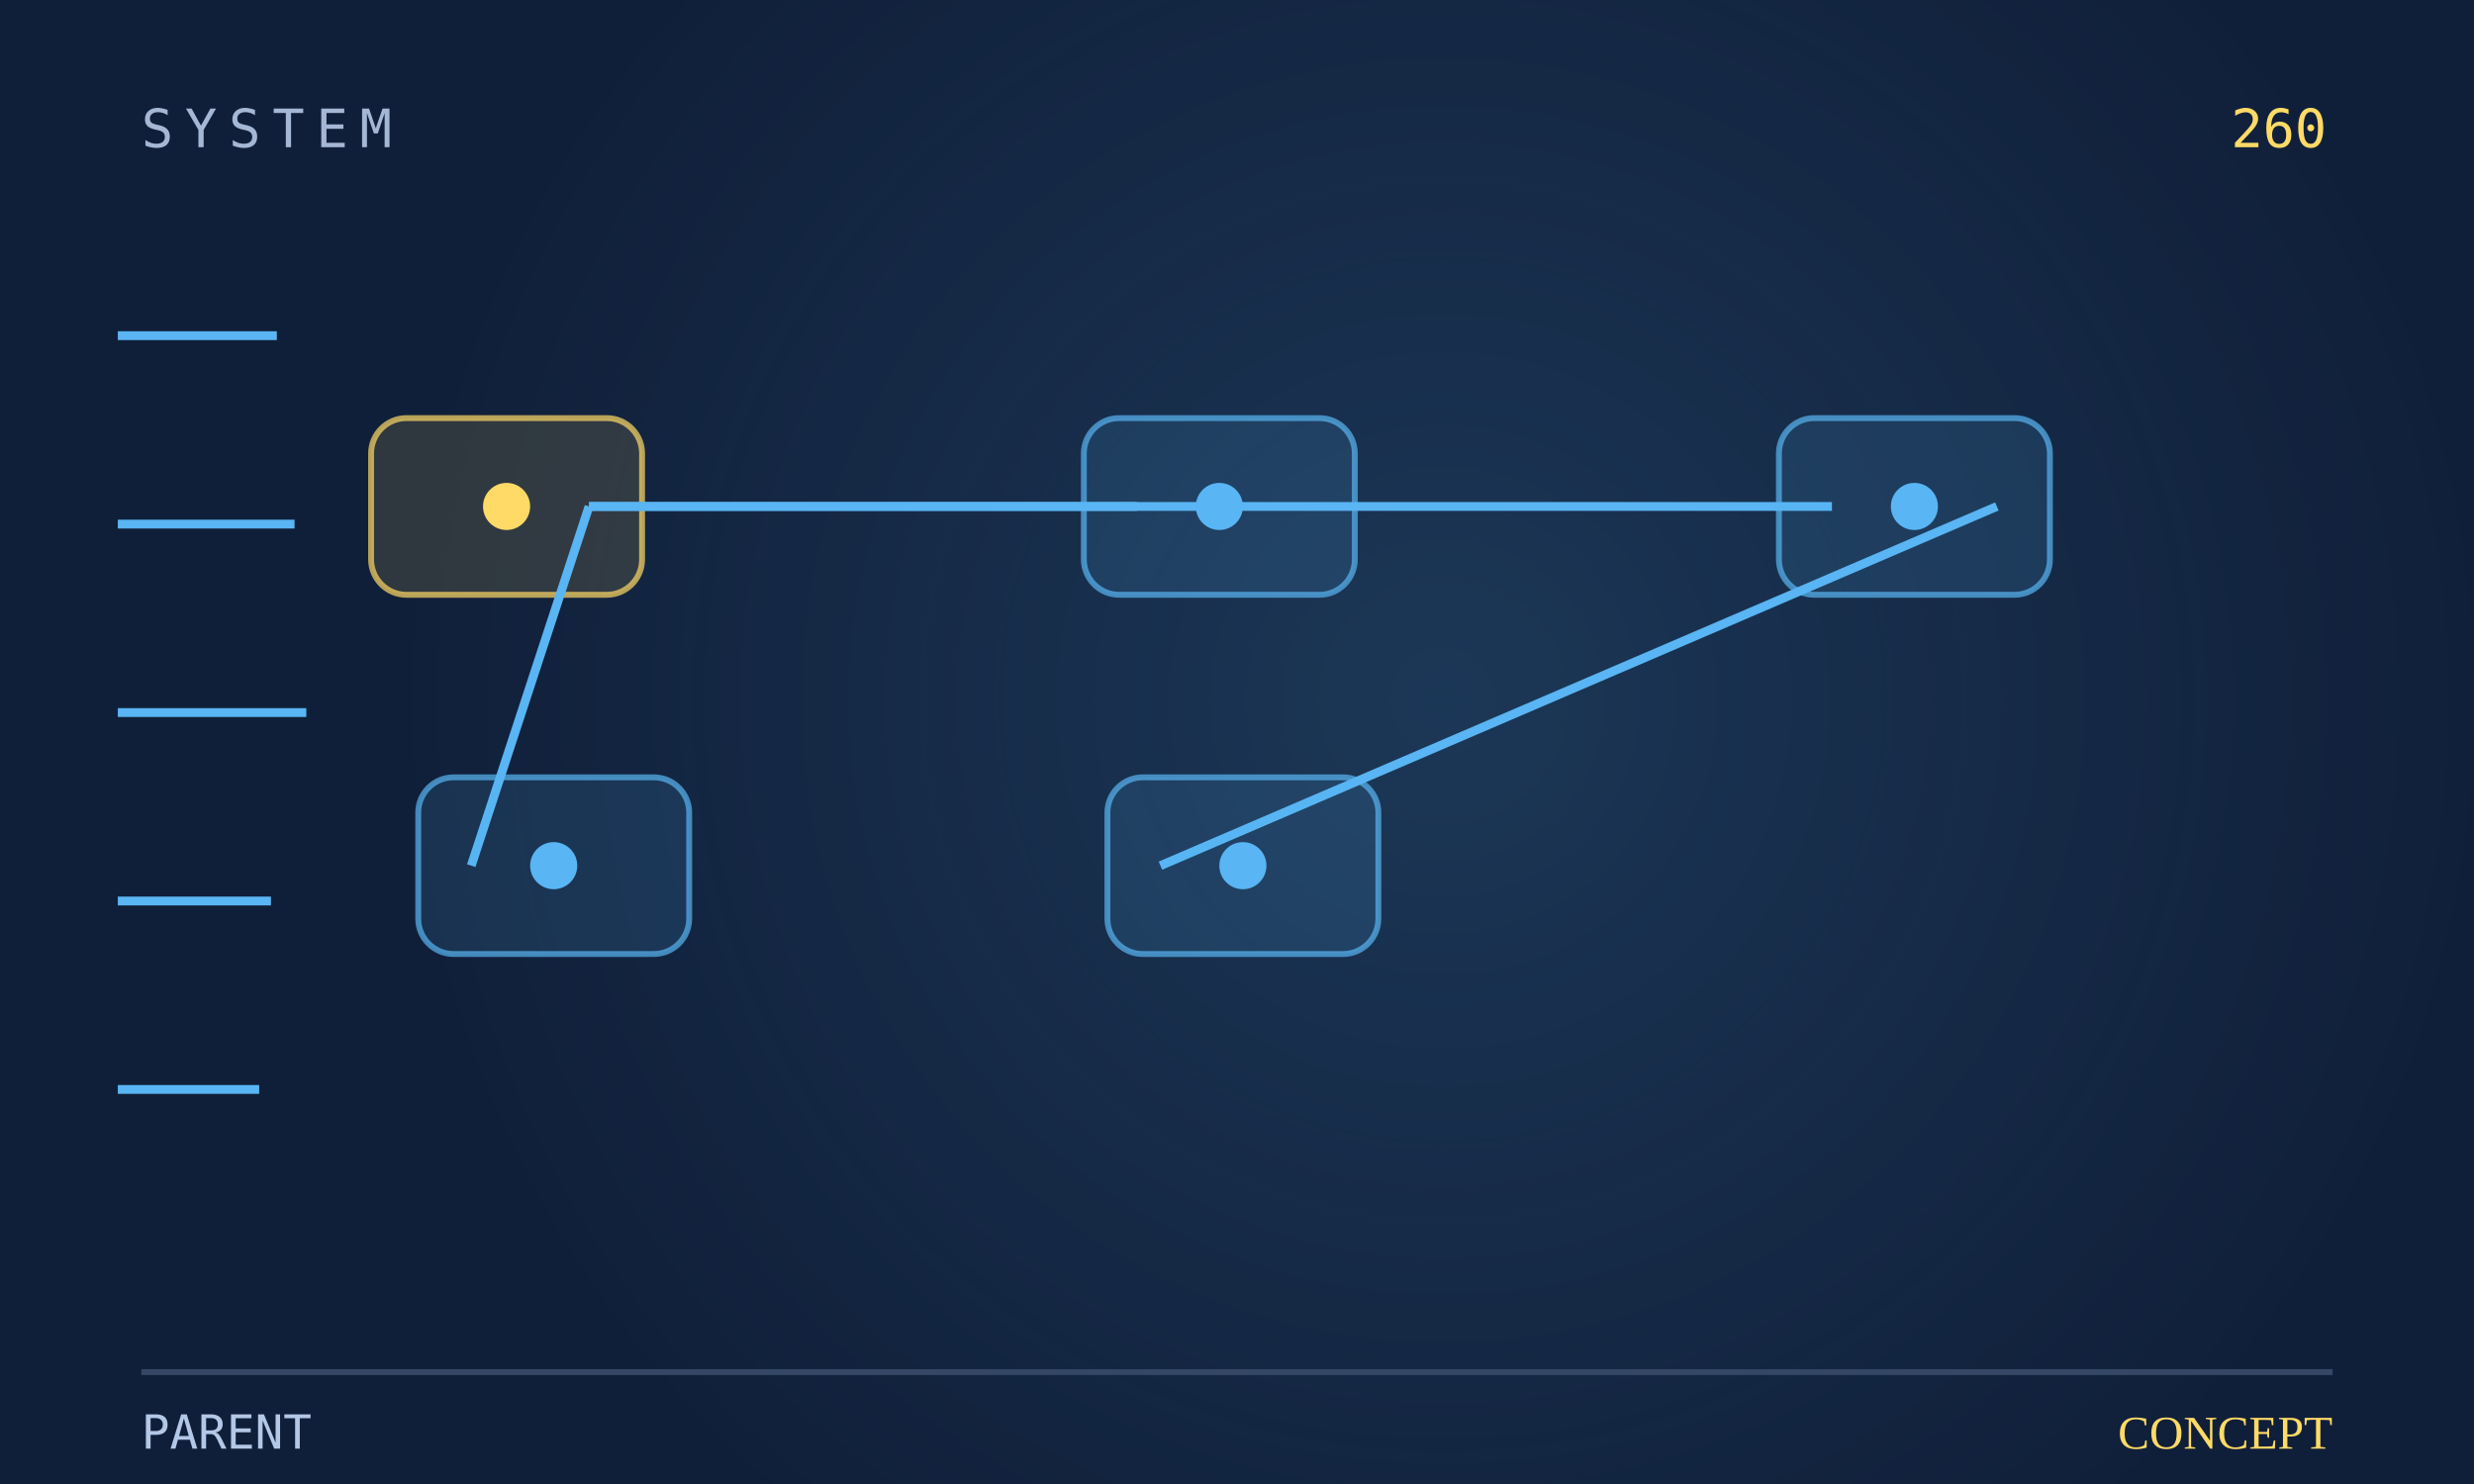
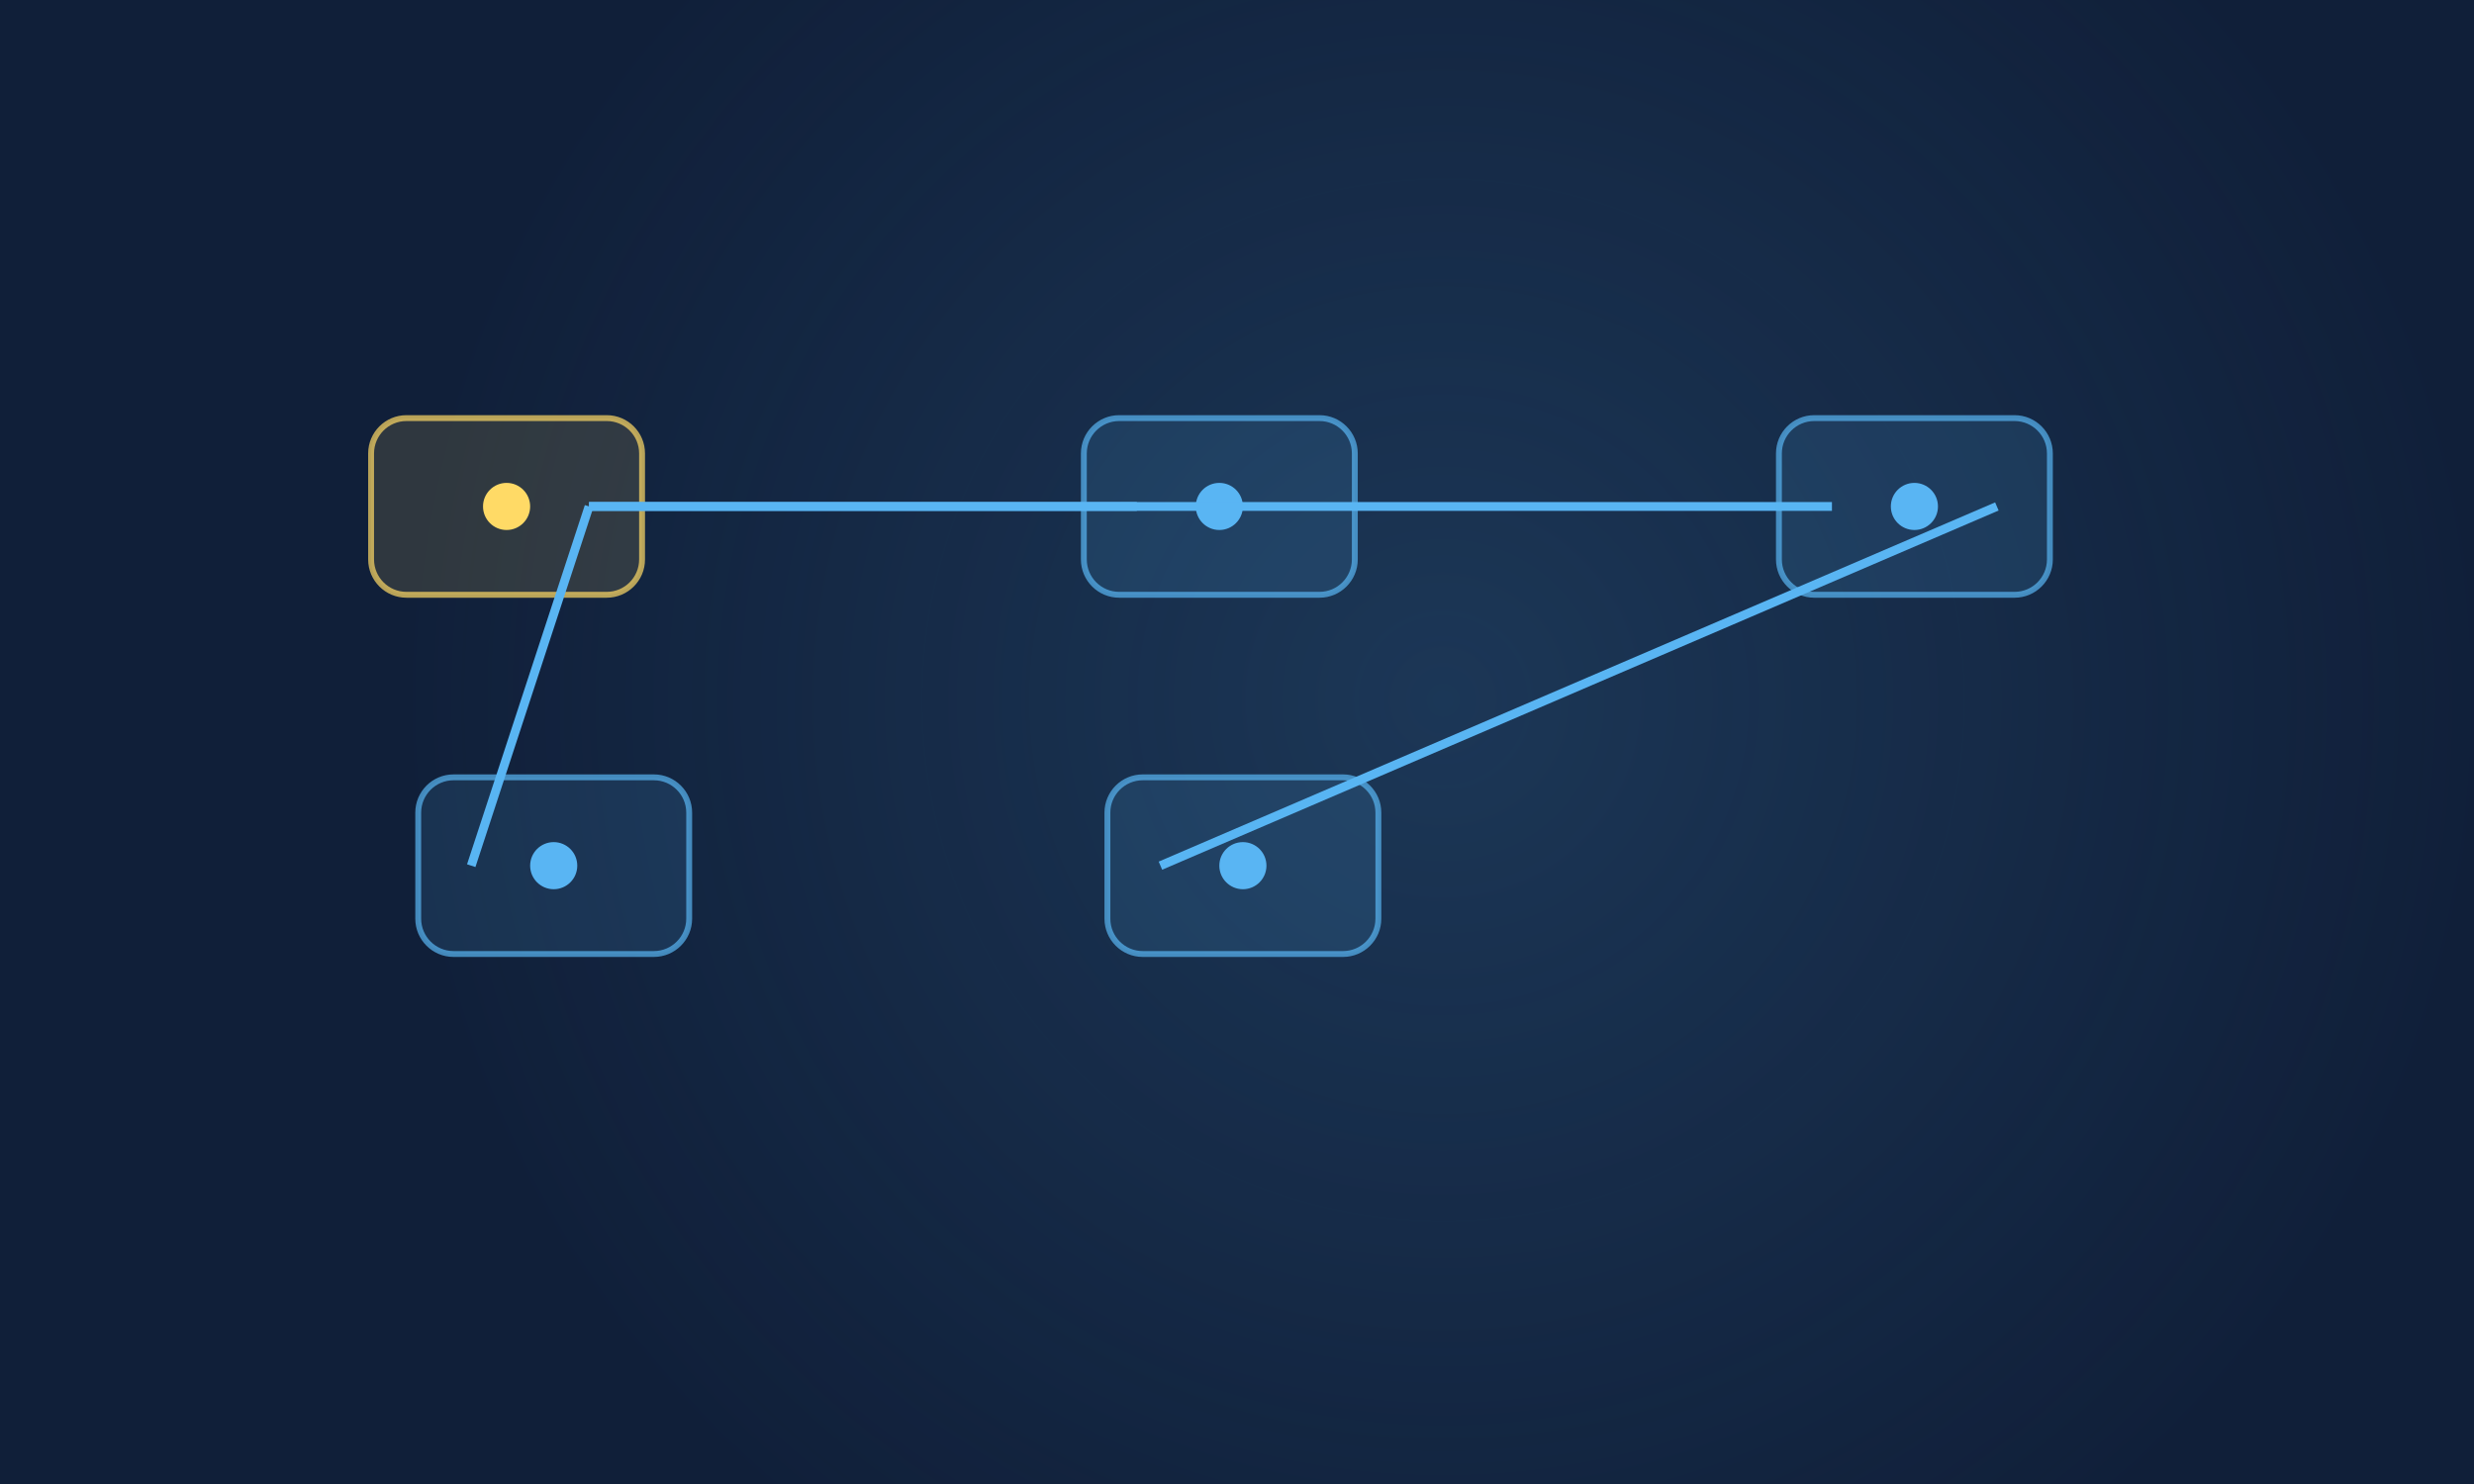
<svg xmlns="http://www.w3.org/2000/svg" class="article-cover" viewBox="0 0 420 252" role="img" aria-label="부모·자식 계층 용어 카드">
  <defs>
    <radialGradient id="cover-transform-parent-glow">
      <stop stop-color="hsl(204 86% 65%)" stop-opacity=".16" />
      <stop offset="1" stop-color="hsl(204 86% 65%)" stop-opacity="0" />
    </radialGradient>
    <radialGradient id="cover-transform-parent-orb" cx="30%" cy="24%">
      <stop stop-color="#eafaff" />
      <stop offset=".42" stop-color="hsl(204 86% 65%)" />
      <stop offset="1" stop-color="#142c5b" />
    </radialGradient>
  </defs>
  <rect width="420" height="252" fill="#101f39" />
  <circle cx="245" cy="119" r="175" fill="url(#cover-transform-parent-glow)" />
-   <path d="M20 57L47 57" stroke="hsl(204 86% 65%)" stroke-width="1.5" fill="none" />
-   <path d="M20 89L50 89" stroke="hsl(204 86% 65%)" stroke-width="1.5" fill="none" />
-   <path d="M20 121L52 121" stroke="hsl(204 86% 65%)" stroke-width="1.5" fill="none" />
-   <path d="M20 153L46 153" stroke="hsl(204 86% 65%)" stroke-width="1.5" fill="none" />
-   <path d="M20 185L44 185" stroke="hsl(204 86% 65%)" stroke-width="1.5" fill="none" />
-   <text x="24" y="25" fill="#a4b7d5" font-family="monospace" font-size="9" letter-spacing="2">SYSTEM</text>
-   <text x="395" y="25" fill="#ffda66" text-anchor="end" font-family="monospace" font-size="9">260</text>
  <rect x="63" y="71" width="46" height="30" rx="6" fill="#ffda66" fill-opacity=".13" stroke="#ffda66" stroke-opacity=".7" />
  <circle cx="86" cy="86" r="4" fill="#ffda66" />
  <path d="M100 86L193 86" stroke="hsl(204 86% 65%)" stroke-width="1.5" fill="none" />
  <rect x="184" y="71" width="46" height="30" rx="6" fill="hsl(204 86% 65%)" fill-opacity=".13" stroke="hsl(204 86% 65%)" stroke-opacity=".7" />
  <circle cx="207" cy="86" r="4" fill="hsl(204 86% 65%)" />
  <path d="M100 86L311 86" stroke="hsl(204 86% 65%)" stroke-width="1.5" fill="none" />
  <rect x="302" y="71" width="46" height="30" rx="6" fill="hsl(204 86% 65%)" fill-opacity=".13" stroke="hsl(204 86% 65%)" stroke-opacity=".7" />
  <circle cx="325" cy="86" r="4" fill="hsl(204 86% 65%)" />
  <path d="M100 86L80 147" stroke="hsl(204 86% 65%)" stroke-width="1.5" fill="none" />
  <rect x="71" y="132" width="46" height="30" rx="6" fill="hsl(204 86% 65%)" fill-opacity=".13" stroke="hsl(204 86% 65%)" stroke-opacity=".7" />
  <circle cx="94" cy="147" r="4" fill="hsl(204 86% 65%)" />
  <path d="M339 86L197 147" stroke="hsl(204 86% 65%)" stroke-width="1.5" fill="none" />
  <rect x="188" y="132" width="46" height="30" rx="6" fill="hsl(204 86% 65%)" fill-opacity=".13" stroke="hsl(204 86% 65%)" stroke-opacity=".7" />
  <circle cx="211" cy="147" r="4" fill="hsl(204 86% 65%)" />
-   <path d="M24 233H396" stroke="#344866" />
-   <text x="24" y="246" fill="#b3c7e6" font-family="monospace" font-size="8">PARENT</text>
-   <text x="396" y="246" text-anchor="end" fill="#ffda66" font-size="8">CONCEPT</text>
</svg>
